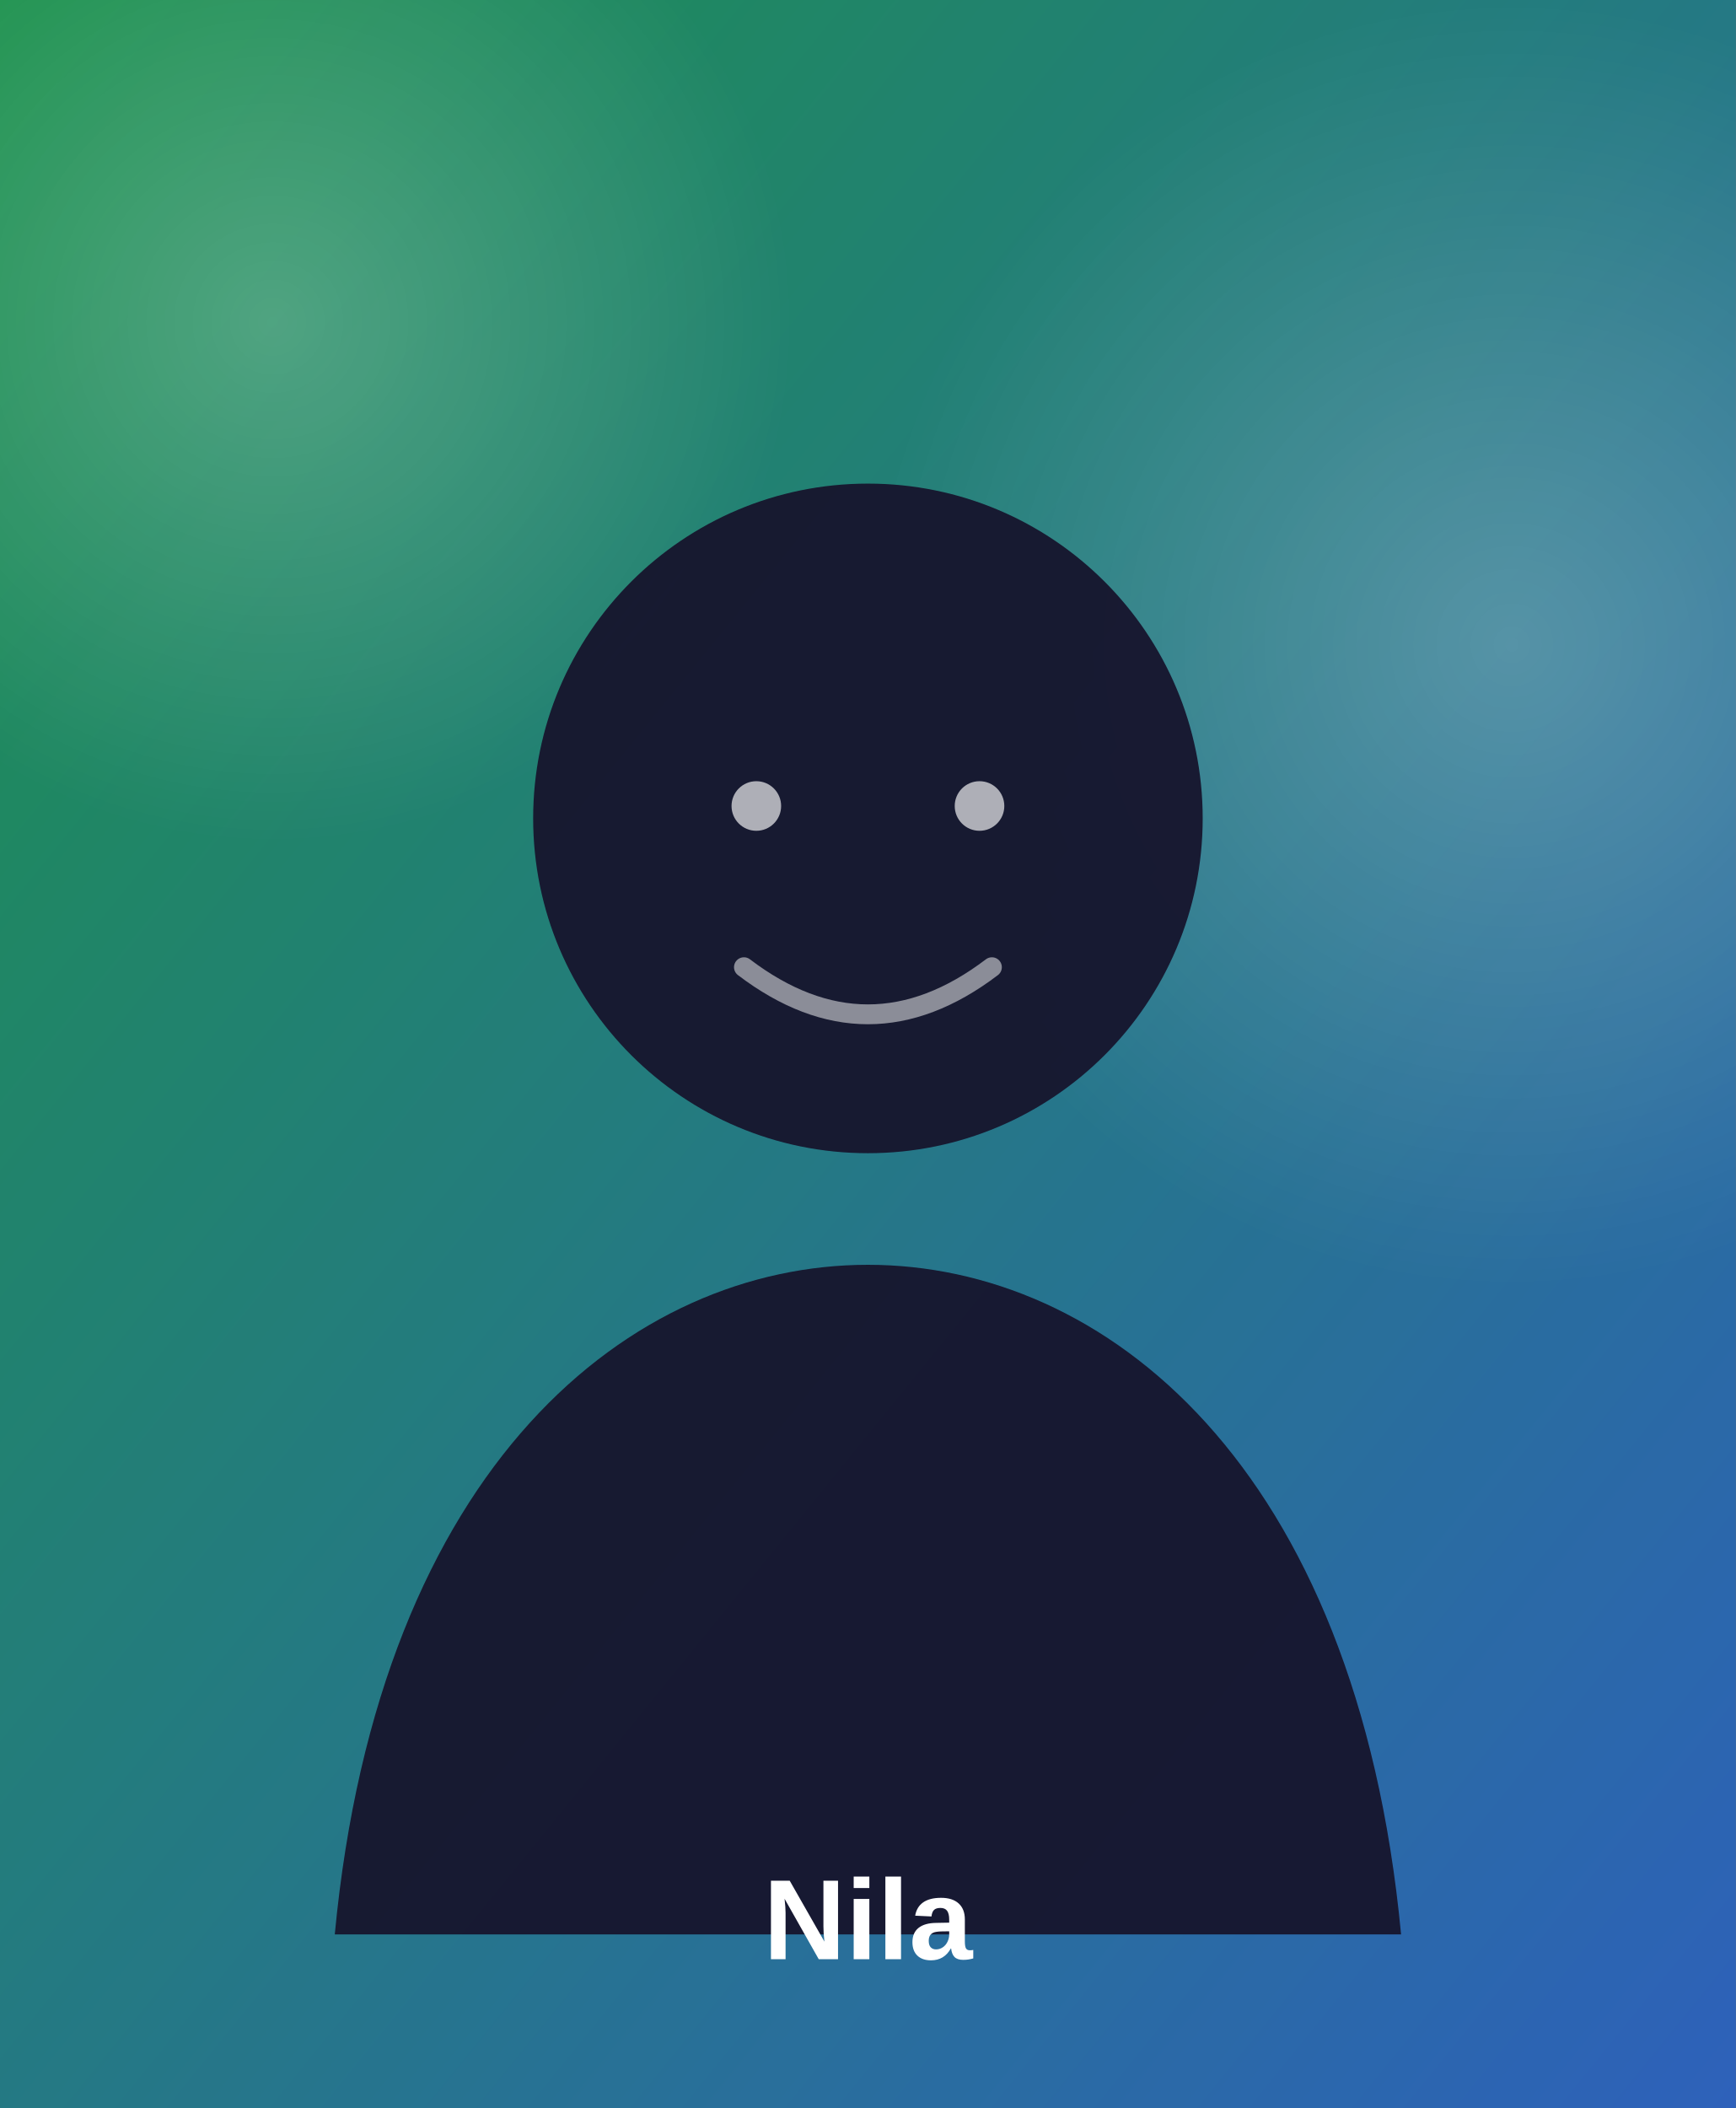
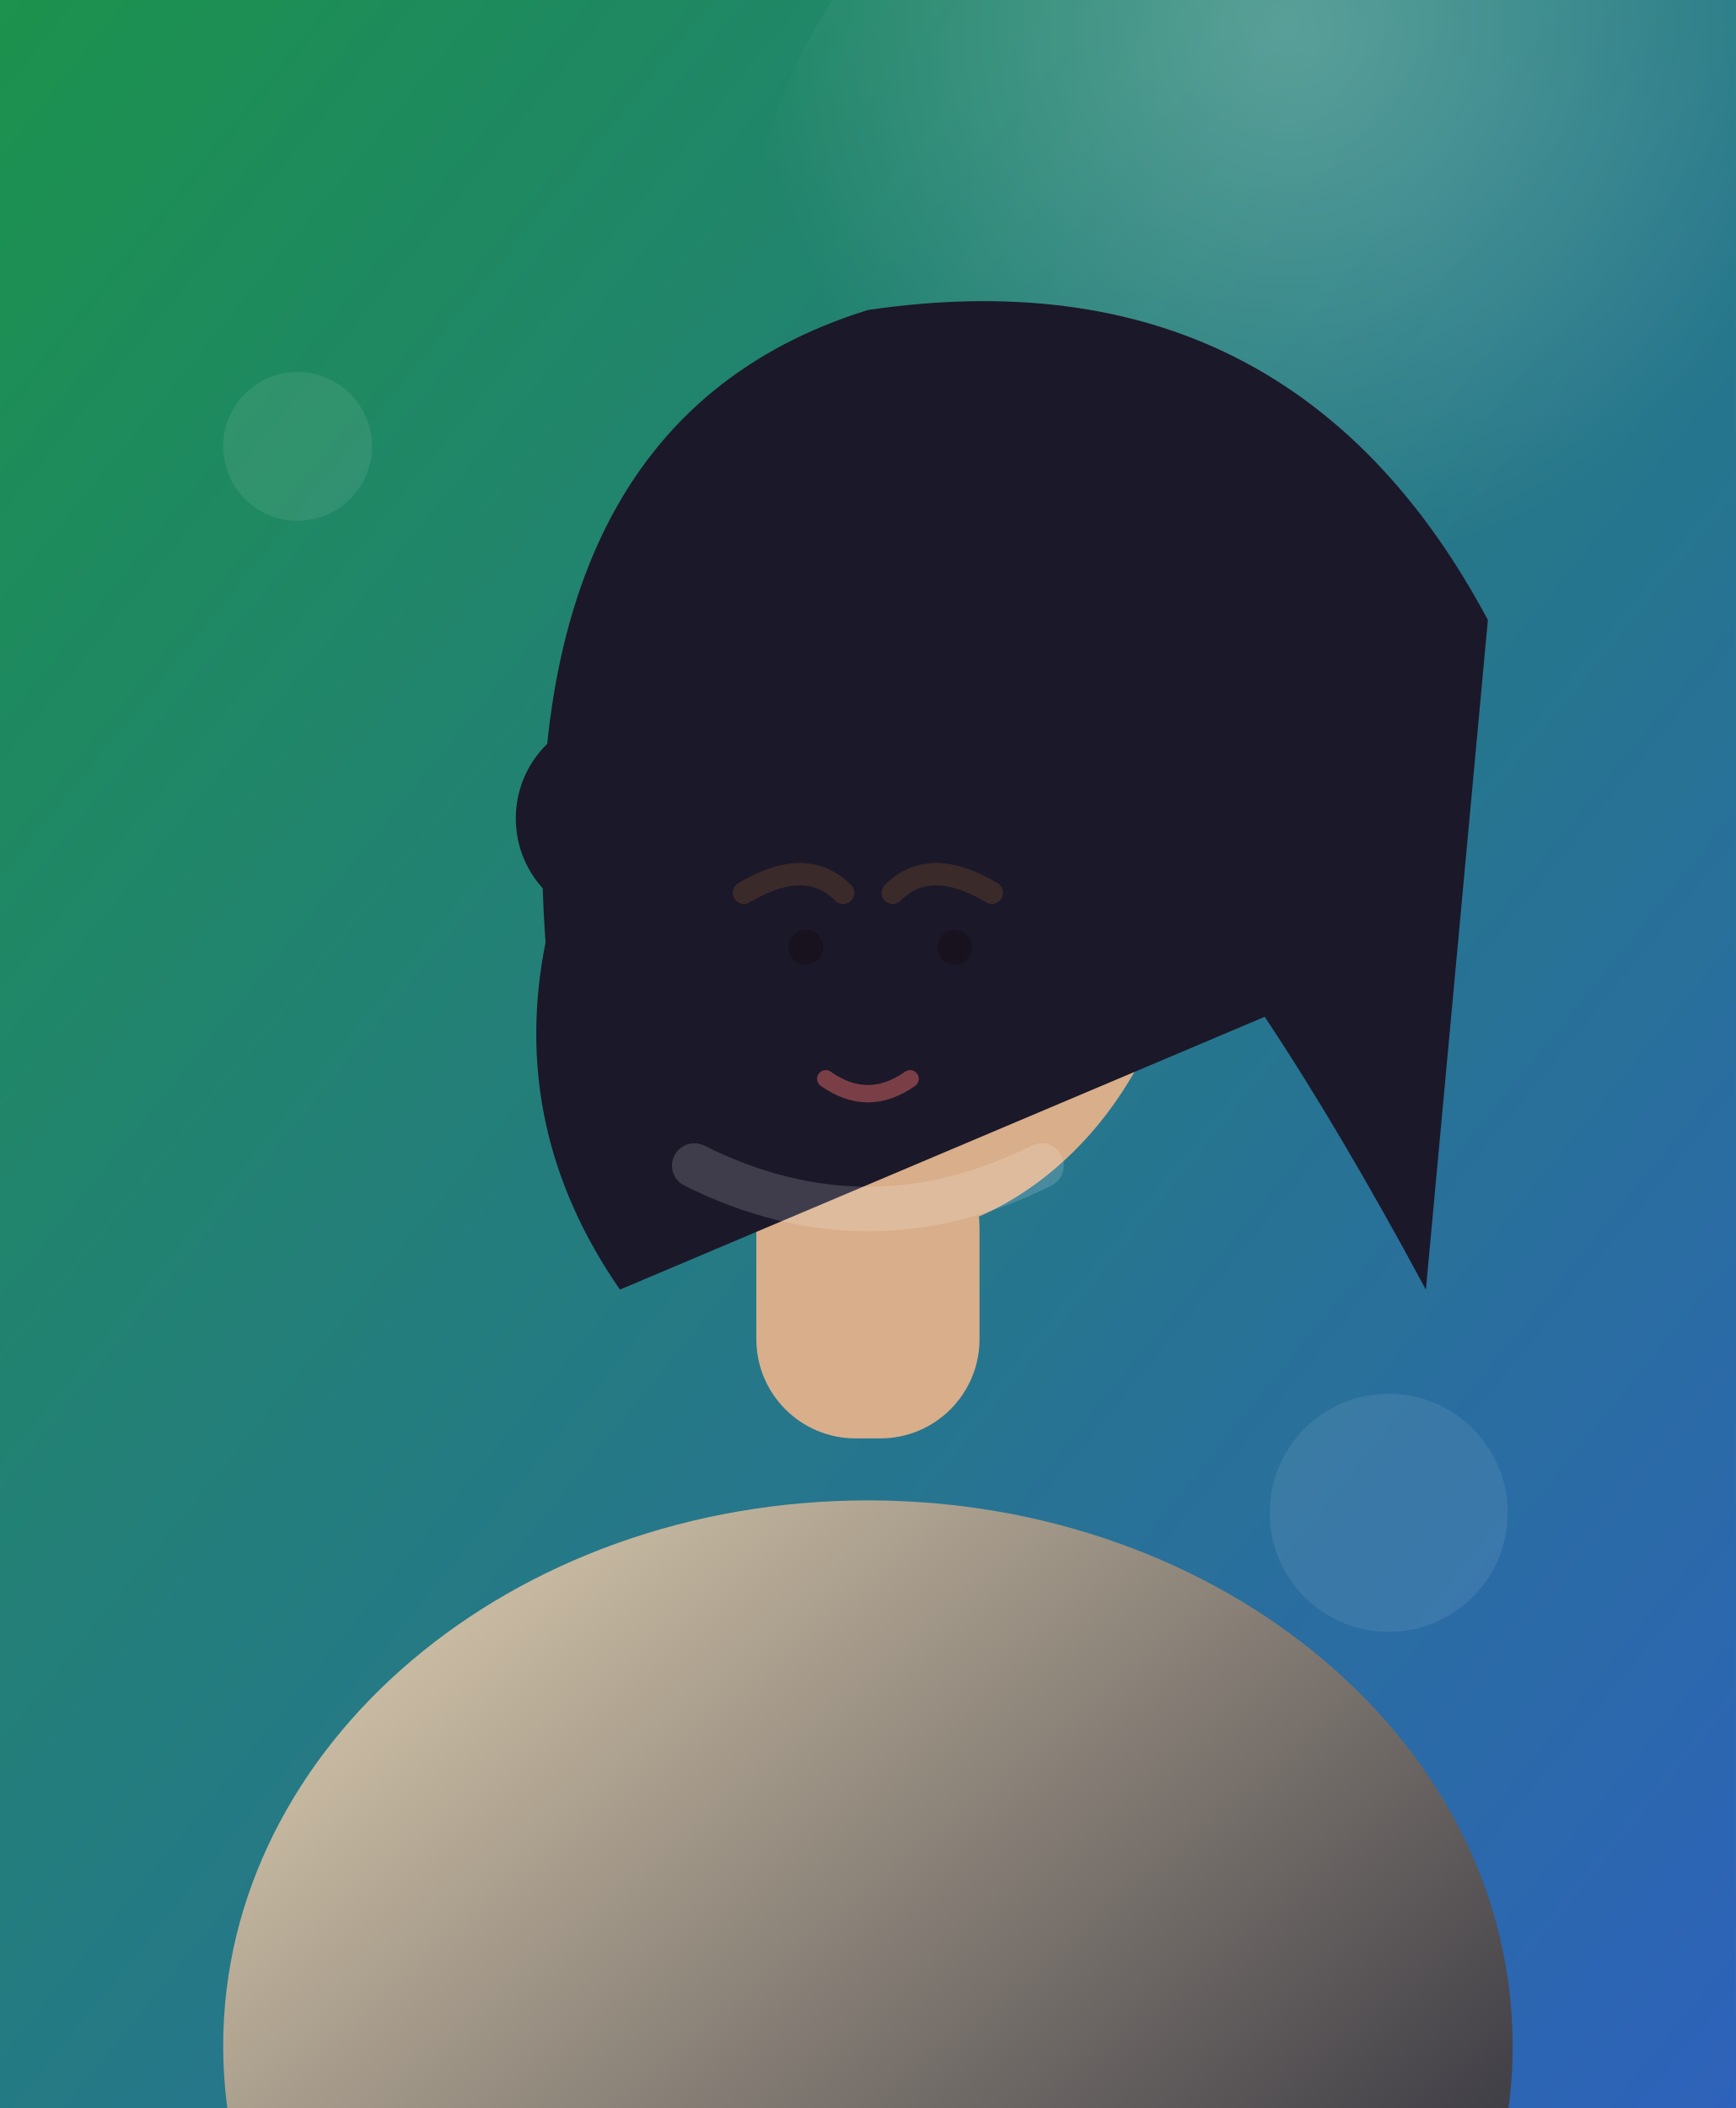
<svg xmlns="http://www.w3.org/2000/svg" viewBox="0 0 700 850">
  <defs>
-     <linearGradient id="g" x1="0" y1="0" x2="1" y2="1">
+     <linearGradient id="bg" x1="0" y1="0" x2="1" y2="1">
      <stop stop-color="#22c55e" />
      <stop offset="1" stop-color="#3b82f6" />
    </linearGradient>
-     <radialGradient id="b">
-       <stop stop-color="#fff" stop-opacity=".22" />
+     <radialGradient id="light" cx="50%" cy="25%">
+       <stop stop-color="#fff" stop-opacity=".25" />
      <stop offset="1" stop-color="#fff" stop-opacity="0" />
    </radialGradient>
+     <linearGradient id="shirt" x1="0" y1="0" x2="1" y2="1">
+       <stop stop-color="#e8d7b7" />
+       <stop offset="1" stop-color="#101326" />
+     </linearGradient>
  </defs>
-   <rect width="700" height="850" fill="#090b20" />
-   <rect width="700" height="850" fill="url(#g)" opacity=".72" />
-   <circle cx="110" cy="130" r="210" fill="url(#b)" />
-   <circle cx="610" cy="260" r="260" fill="url(#b)" />
-   <circle cx="350" cy="330" r="135" fill="#16152d" opacity=".95" />
-   <path d="M135 780c18-190 120-270 215-270s197 80 215 270" fill="#16152d" opacity=".95" />
-   <circle cx="305" cy="325" r="10" fill="#fff" opacity=".65" />
-   <circle cx="395" cy="325" r="10" fill="#fff" opacity=".65" />
-   <path d="M300 390q50 38 100 0" fill="none" stroke="#fff" stroke-width="8" stroke-linecap="round" opacity=".5" />
-   <text x="350" y="790" text-anchor="middle" fill="#fff" font-family="Arial,sans-serif" font-size="46" font-weight="700">Nila</text>
+   <rect width="700" height="850" fill="#0a0d20" />
+   <rect width="700" height="850" fill="url(#bg)" opacity=".72" />
+   <circle cx="520" cy="120" r="220" fill="url(#light)" />
+   <ellipse cx="350" cy="825" rx="260" ry="220" fill="url(#shirt)" />
+   <rect x="305" y="455" width="90" height="125" rx="40" fill="#d8ae8b" />
+   <ellipse cx="350" cy="345" rx="130" ry="155" fill="#d8ae8b" />
+   <path d="M220 380 Q205 170 350 125 Q520 100 600 250 L575 520 Q540 455 510 410 L250 520 Q205 455 220 380Z" fill="#1b1829" />
+   <g fill="#1b1829">
+     <circle cx="250" cy="330" r="42" />
+     <circle cx="285" cy="255" r="45" />
+     <circle cx="345" cy="205" r="48" />
+     <circle cx="410" cy="205" r="46" />
+     <circle cx="475" cy="245" r="46" />
+     <circle cx="525" cy="315" r="42" />
+   </g>
+   <path d="M300 360 Q325 345 340 360" fill="none" stroke="#3b2a2a" stroke-width="9" stroke-linecap="round" />
+   <path d="M360 360 Q375 345 400 360" fill="none" stroke="#3b2a2a" stroke-width="9" stroke-linecap="round" />
+   <circle cx="325" cy="382" r="7" fill="#17121d" />
+   <circle cx="385" cy="382" r="7" fill="#17121d" />
+   <path d="M333 435 Q350 447 367 435" fill="none" stroke="#7a3f46" stroke-width="7" stroke-linecap="round" />
+   <path d="M280 470 Q350 505 420 470" fill="none" stroke="#fff" stroke-opacity=".16" stroke-width="18" stroke-linecap="round" />
+   <circle cx="560" cy="610" r="48" fill="#fff" fill-opacity=".08" />
+   <circle cx="120" cy="180" r="30" fill="#fff" fill-opacity=".08" />
</svg>
